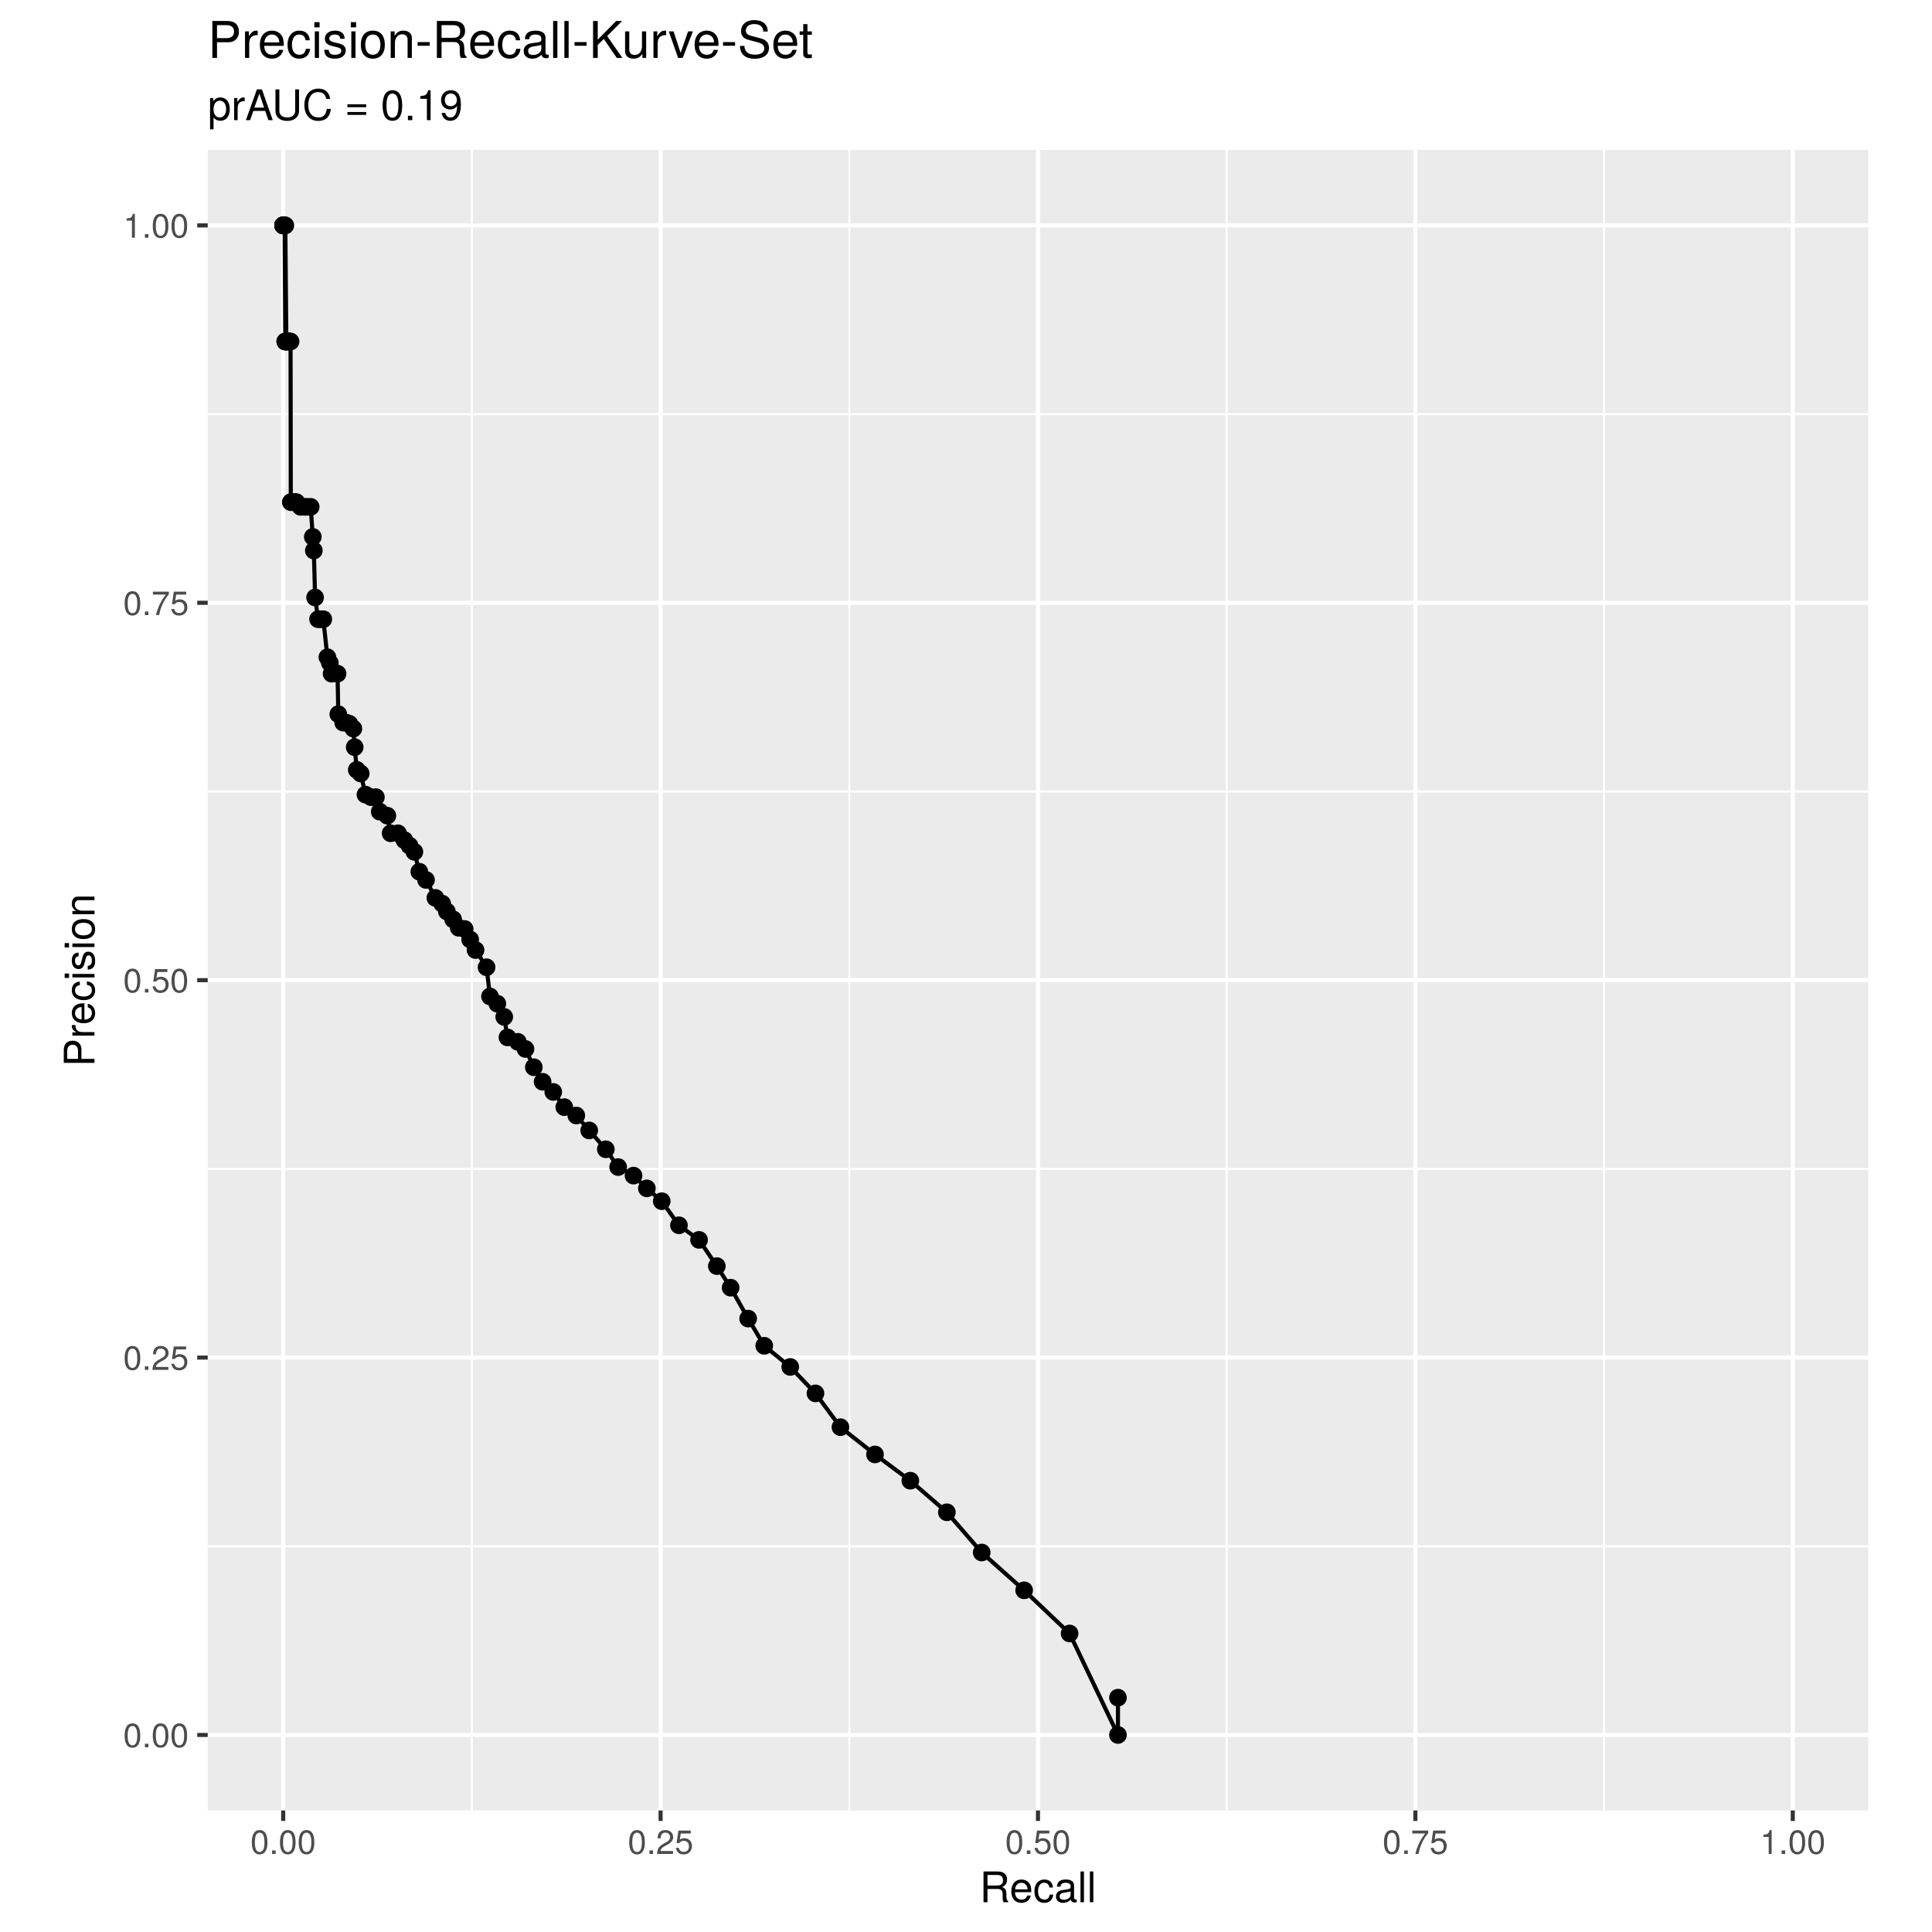
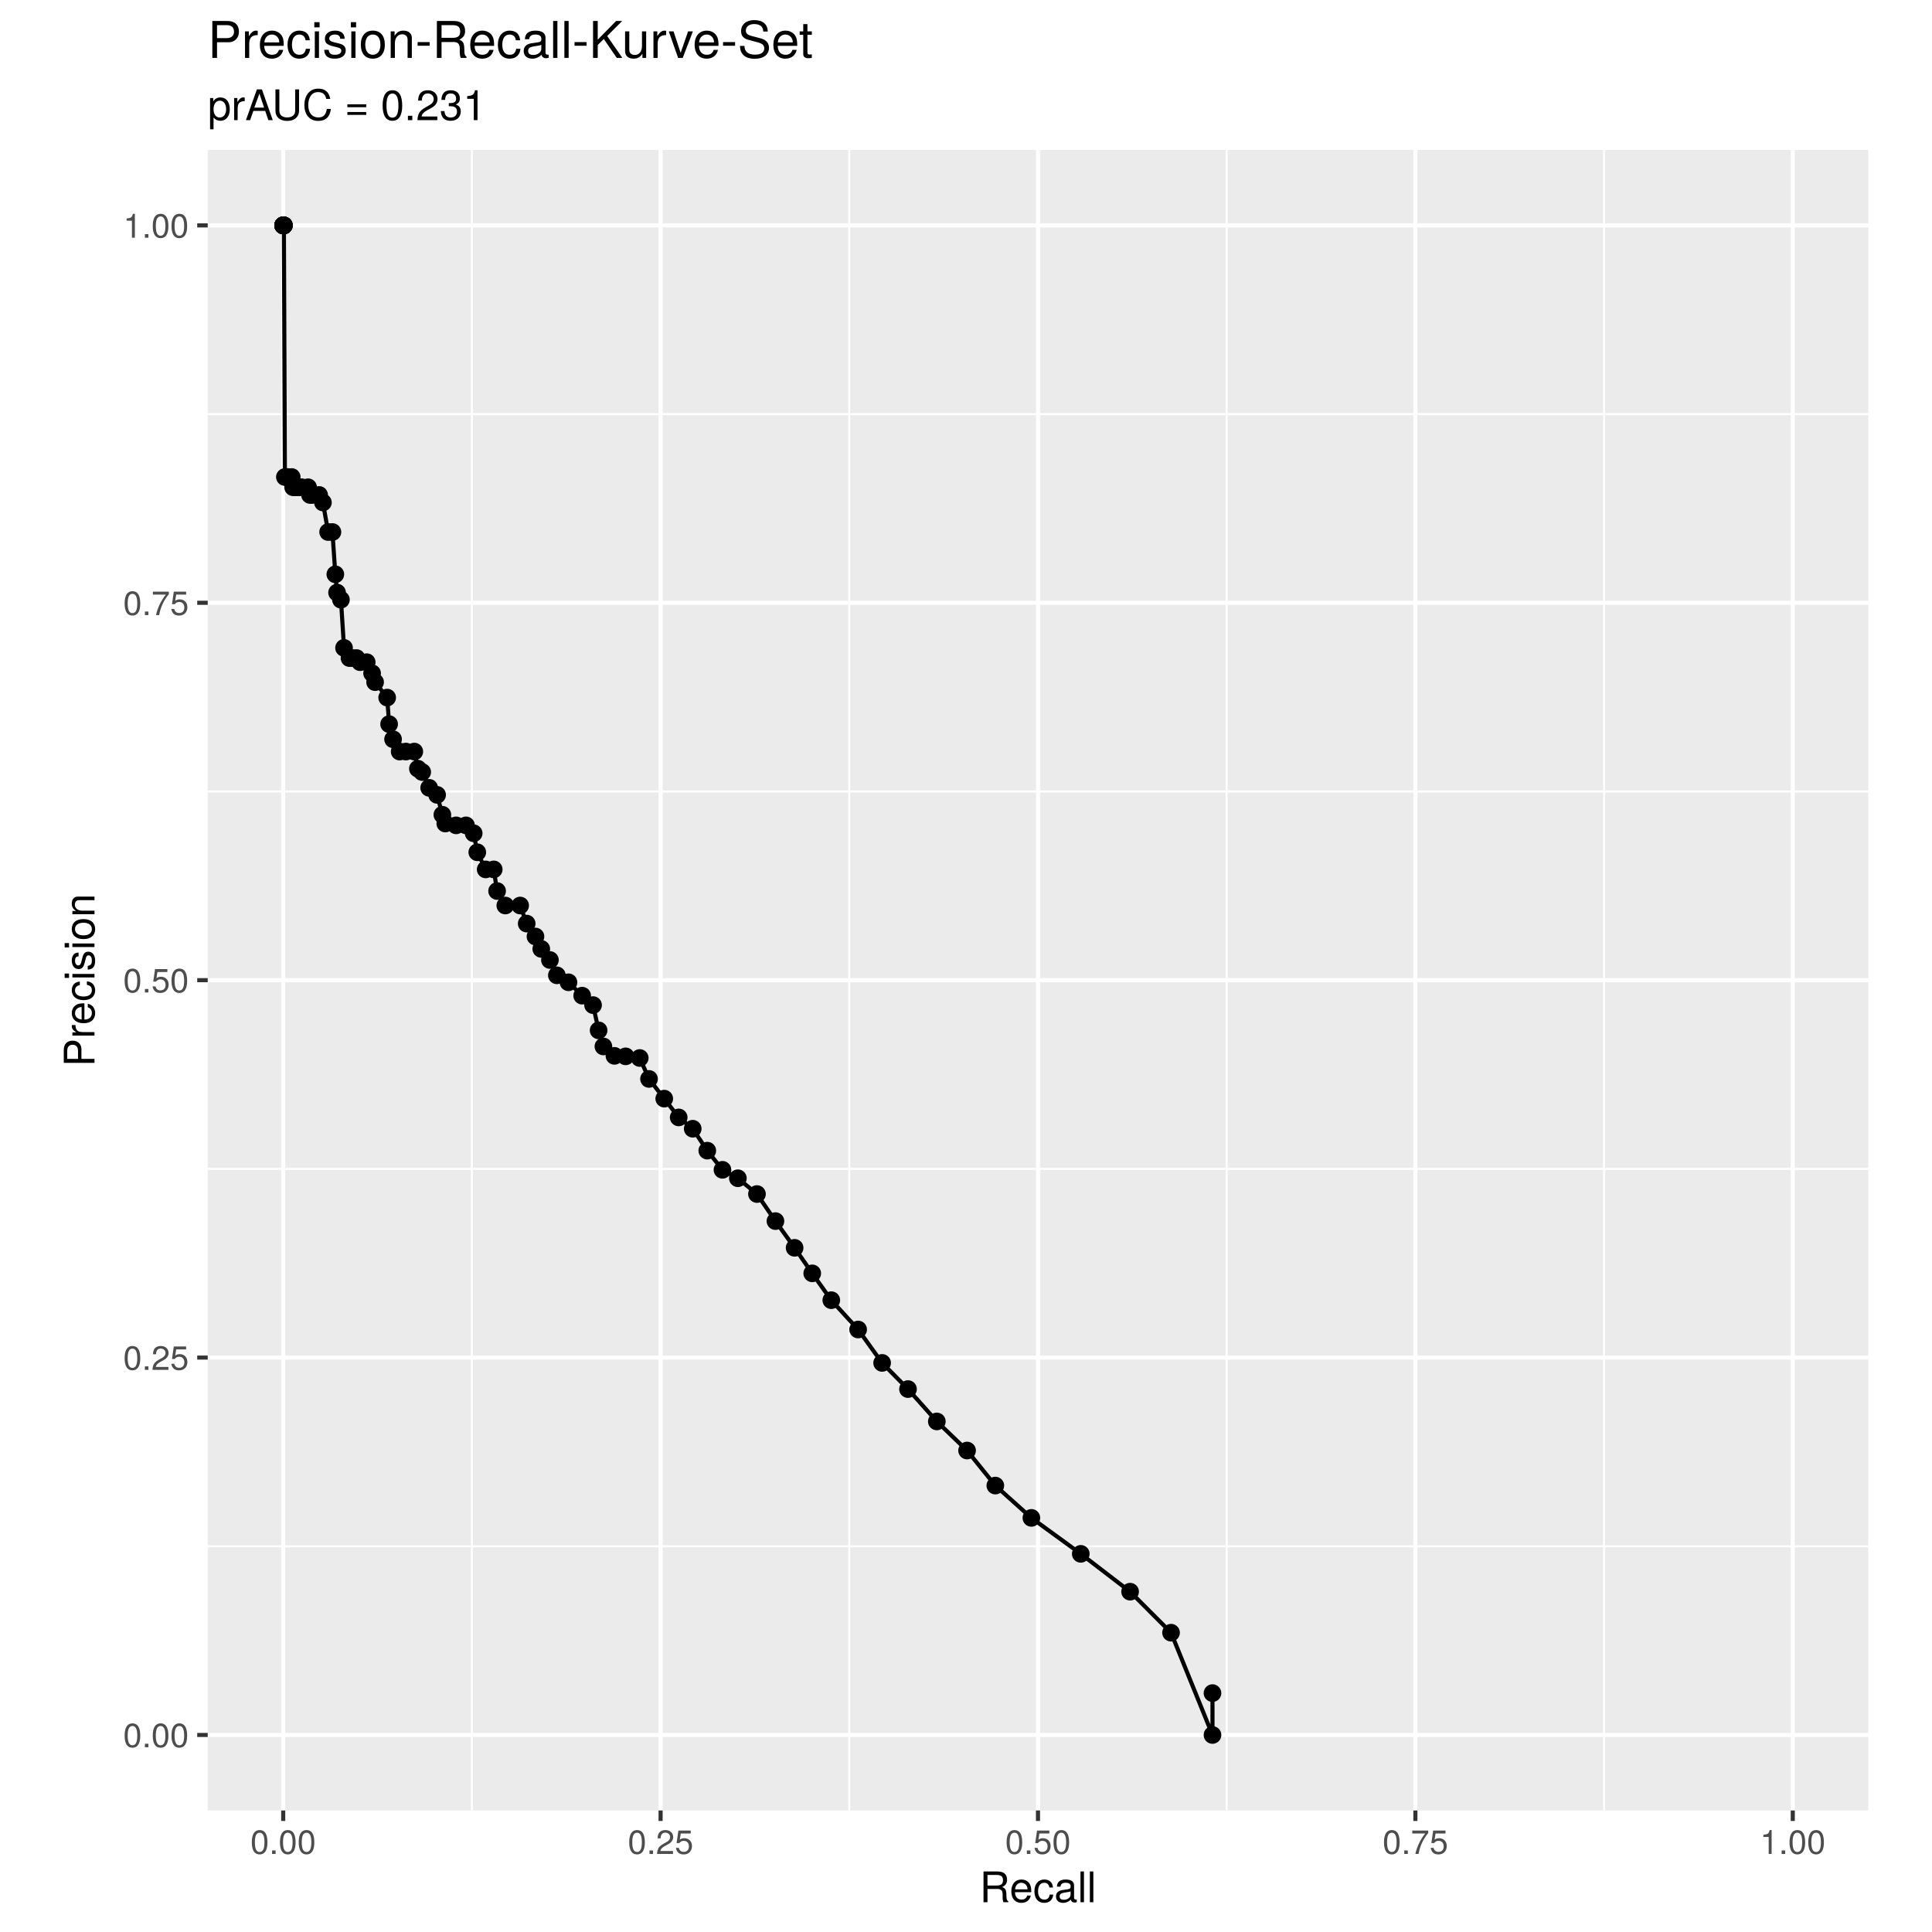
<svg xmlns="http://www.w3.org/2000/svg" class="svglite" width="504.00pt" height="504.00pt" viewBox="0 0 504.00 504.00">
  <defs>
    <style type="text/css">
    .svglite line, .svglite polyline, .svglite polygon, .svglite path, .svglite rect, .svglite circle {
      fill: none;
      stroke: #000000;
      stroke-linecap: round;
      stroke-linejoin: round;
      stroke-miterlimit: 10.00;
    }
    .svglite text {
      white-space: pre;
    }
  </style>
  </defs>
  <rect width="100%" height="100%" style="stroke: none; fill: #FFFFFF;" />
  <defs>
    <clipPath id="cpMC4wMHw1MDQuMDB8MC4wMHw1MDQuMDA=">
      <rect x="0.00" y="0.00" width="504.00" height="504.00" />
    </clipPath>
  </defs>
  <g clip-path="url(#cpMC4wMHw1MDQuMDB8MC4wMHw1MDQuMDA=)">
</g>
  <defs>
    <clipPath id="cpMTEuMTV8NDkyLjg1fDAuMDB8NTA0LjAw">
      <rect x="11.15" y="0.00" width="481.70" height="504.00" />
    </clipPath>
  </defs>
  <g clip-path="url(#cpMTEuMTV8NDkyLjg1fDAuMDB8NTA0LjAw)">
    <rect x="11.15" y="0.00" width="481.70" height="504.00" style="stroke-width: 1.07; stroke: #FFFFFF; fill: #FFFFFF;" />
  </g>
  <g clip-path="url(#cpMC4wMHw1MDQuMDB8MC4wMHw1MDQuMDA=)">
</g>
  <defs>
    <clipPath id="cpNTQuMTl8NDg3LjM3fDM5LjExfDQ3Mi4yOQ==">
      <rect x="54.19" y="39.11" width="433.18" height="433.18" />
    </clipPath>
  </defs>
  <g clip-path="url(#cpNTQuMTl8NDg3LjM3fDM5LjExfDQ3Mi4yOQ==)">
    <rect x="54.19" y="39.11" width="433.18" height="433.18" style="stroke-width: 1.07; stroke: none; fill: #EBEBEB;" />
    <polyline points="54.19,403.38 487.37,403.38 " style="stroke-width: 0.53; stroke: #FFFFFF; stroke-linecap: butt;" />
    <polyline points="54.19,304.93 487.37,304.93 " style="stroke-width: 0.53; stroke: #FFFFFF; stroke-linecap: butt;" />
    <polyline points="54.19,206.48 487.37,206.48 " style="stroke-width: 0.53; stroke: #FFFFFF; stroke-linecap: butt;" />
    <polyline points="54.19,108.03 487.37,108.03 " style="stroke-width: 0.53; stroke: #FFFFFF; stroke-linecap: butt;" />
    <polyline points="123.10,472.29 123.10,39.11 " style="stroke-width: 0.53; stroke: #FFFFFF; stroke-linecap: butt;" />
    <polyline points="221.55,472.29 221.55,39.11 " style="stroke-width: 0.53; stroke: #FFFFFF; stroke-linecap: butt;" />
    <polyline points="320.00,472.29 320.00,39.11 " style="stroke-width: 0.53; stroke: #FFFFFF; stroke-linecap: butt;" />
    <polyline points="418.46,472.29 418.46,39.11 " style="stroke-width: 0.53; stroke: #FFFFFF; stroke-linecap: butt;" />
    <polyline points="54.19,452.60 487.37,452.60 " style="stroke-width: 1.07; stroke: #FFFFFF; stroke-linecap: butt;" />
    <polyline points="54.19,354.15 487.37,354.15 " style="stroke-width: 1.07; stroke: #FFFFFF; stroke-linecap: butt;" />
    <polyline points="54.19,255.70 487.37,255.70 " style="stroke-width: 1.07; stroke: #FFFFFF; stroke-linecap: butt;" />
    <polyline points="54.19,157.25 487.37,157.25 " style="stroke-width: 1.07; stroke: #FFFFFF; stroke-linecap: butt;" />
    <polyline points="54.19,58.80 487.37,58.80 " style="stroke-width: 1.07; stroke: #FFFFFF; stroke-linecap: butt;" />
    <polyline points="73.88,472.29 73.88,39.11 " style="stroke-width: 1.07; stroke: #FFFFFF; stroke-linecap: butt;" />
    <polyline points="172.33,472.29 172.33,39.11 " style="stroke-width: 1.07; stroke: #FFFFFF; stroke-linecap: butt;" />
    <polyline points="270.78,472.29 270.78,39.11 " style="stroke-width: 1.07; stroke: #FFFFFF; stroke-linecap: butt;" />
    <polyline points="369.23,472.29 369.23,39.11 " style="stroke-width: 1.07; stroke: #FFFFFF; stroke-linecap: butt;" />
    <polyline points="467.68,472.29 467.68,39.11 " style="stroke-width: 1.07; stroke: #FFFFFF; stroke-linecap: butt;" />
-     <circle cx="291.64" cy="452.60" r="1.95" style="stroke-width: 0.71; fill: #000000;" />
-     <circle cx="291.64" cy="442.87" r="1.95" style="stroke-width: 0.71; fill: #000000;" />
-     <circle cx="279.03" cy="426.13" r="1.95" style="stroke-width: 0.71; fill: #000000;" />
-     <circle cx="267.17" cy="414.86" r="1.95" style="stroke-width: 0.71; fill: #000000;" />
-     <circle cx="256.10" cy="405.00" r="1.95" style="stroke-width: 0.71; fill: #000000;" />
-     <circle cx="247.01" cy="394.51" r="1.95" style="stroke-width: 0.71; fill: #000000;" />
-     <circle cx="237.48" cy="386.27" r="1.95" style="stroke-width: 0.71; fill: #000000;" />
-     <circle cx="228.26" cy="379.42" r="1.95" style="stroke-width: 0.71; fill: #000000;" />
-     <circle cx="219.25" cy="372.31" r="1.95" style="stroke-width: 0.71; fill: #000000;" />
-     <circle cx="212.73" cy="363.49" r="1.95" style="stroke-width: 0.71; fill: #000000;" />
-     <circle cx="206.15" cy="356.59" r="1.95" style="stroke-width: 0.71; fill: #000000;" />
-     <circle cx="199.37" cy="351.07" r="1.95" style="stroke-width: 0.71; fill: #000000;" />
-     <circle cx="195.17" cy="343.98" r="1.95" style="stroke-width: 0.71; fill: #000000;" />
-     <circle cx="190.60" cy="335.92" r="1.95" style="stroke-width: 0.71; fill: #000000;" />
-     <circle cx="187.00" cy="330.29" r="1.95" style="stroke-width: 0.71; fill: #000000;" />
-     <circle cx="182.36" cy="323.45" r="1.95" style="stroke-width: 0.71; fill: #000000;" />
-     <circle cx="177.12" cy="319.64" r="1.95" style="stroke-width: 0.71; fill: #000000;" />
-     <circle cx="172.63" cy="313.36" r="1.95" style="stroke-width: 0.71; fill: #000000;" />
-     <circle cx="168.75" cy="310.01" r="1.95" style="stroke-width: 0.71; fill: #000000;" />
-     <circle cx="165.27" cy="306.68" r="1.95" style="stroke-width: 0.71; fill: #000000;" />
-     <circle cx="161.26" cy="304.45" r="1.95" style="stroke-width: 0.71; fill: #000000;" />
-     <circle cx="158.04" cy="299.81" r="1.95" style="stroke-width: 0.71; fill: #000000;" />
-     <circle cx="153.71" cy="294.90" r="1.95" style="stroke-width: 0.71; fill: #000000;" />
-     <circle cx="150.34" cy="291.00" r="1.95" style="stroke-width: 0.71; fill: #000000;" />
-     <circle cx="147.21" cy="288.82" r="1.95" style="stroke-width: 0.71; fill: #000000;" />
-     <circle cx="144.33" cy="284.85" r="1.95" style="stroke-width: 0.71; fill: #000000;" />
-     <circle cx="141.55" cy="282.20" r="1.95" style="stroke-width: 0.71; fill: #000000;" />
-     <circle cx="139.26" cy="278.41" r="1.95" style="stroke-width: 0.71; fill: #000000;" />
-     <circle cx="137.08" cy="273.64" r="1.95" style="stroke-width: 0.71; fill: #000000;" />
-     <circle cx="135.09" cy="271.78" r="1.95" style="stroke-width: 0.71; fill: #000000;" />
-     <circle cx="132.38" cy="270.62" r="1.95" style="stroke-width: 0.71; fill: #000000;" />
-     <circle cx="131.54" cy="265.28" r="1.95" style="stroke-width: 0.71; fill: #000000;" />
-     <circle cx="129.74" cy="261.83" r="1.95" style="stroke-width: 0.71; fill: #000000;" />
-     <circle cx="127.82" cy="259.94" r="1.95" style="stroke-width: 0.71; fill: #000000;" />
-     <circle cx="126.93" cy="252.33" r="1.95" style="stroke-width: 0.71; fill: #000000;" />
-     <circle cx="124.06" cy="247.84" r="1.95" style="stroke-width: 0.71; fill: #000000;" />
-     <circle cx="122.65" cy="245.09" r="1.95" style="stroke-width: 0.71; fill: #000000;" />
-     <circle cx="121.22" cy="242.35" r="1.95" style="stroke-width: 0.71; fill: #000000;" />
-     <circle cx="119.67" cy="242.03" r="1.95" style="stroke-width: 0.71; fill: #000000;" />
-     <circle cx="118.21" cy="239.83" r="1.95" style="stroke-width: 0.71; fill: #000000;" />
-     <circle cx="116.57" cy="237.78" r="1.95" style="stroke-width: 0.71; fill: #000000;" />
-     <circle cx="115.35" cy="235.73" r="1.95" style="stroke-width: 0.71; fill: #000000;" />
-     <circle cx="113.58" cy="234.23" r="1.95" style="stroke-width: 0.71; fill: #000000;" />
-     <circle cx="111.14" cy="229.55" r="1.95" style="stroke-width: 0.71; fill: #000000;" />
-     <circle cx="109.39" cy="227.40" r="1.95" style="stroke-width: 0.71; fill: #000000;" />
-     <circle cx="108.10" cy="222.22" r="1.95" style="stroke-width: 0.71; fill: #000000;" />
-     <circle cx="106.85" cy="220.63" r="1.95" style="stroke-width: 0.71; fill: #000000;" />
-     <circle cx="105.50" cy="219.17" r="1.95" style="stroke-width: 0.71; fill: #000000;" />
-     <circle cx="103.83" cy="217.38" r="1.95" style="stroke-width: 0.71; fill: #000000;" />
-     <circle cx="101.90" cy="217.38" r="1.95" style="stroke-width: 0.71; fill: #000000;" />
-     <circle cx="101.05" cy="212.79" r="1.95" style="stroke-width: 0.71; fill: #000000;" />
-     <circle cx="99.06" cy="211.74" r="1.95" style="stroke-width: 0.71; fill: #000000;" />
-     <circle cx="98.06" cy="207.96" r="1.95" style="stroke-width: 0.71; fill: #000000;" />
-     <circle cx="96.80" cy="207.96" r="1.95" style="stroke-width: 0.71; fill: #000000;" />
-     <circle cx="95.34" cy="207.29" r="1.95" style="stroke-width: 0.71; fill: #000000;" />
-     <circle cx="94.10" cy="201.79" r="1.95" style="stroke-width: 0.71; fill: #000000;" />
-     <circle cx="93.07" cy="200.83" r="1.95" style="stroke-width: 0.71; fill: #000000;" />
-     <circle cx="92.53" cy="194.92" r="1.95" style="stroke-width: 0.71; fill: #000000;" />
-     <circle cx="92.18" cy="190.07" r="1.95" style="stroke-width: 0.71; fill: #000000;" />
-     <circle cx="91.15" cy="188.82" r="1.95" style="stroke-width: 0.71; fill: #000000;" />
-     <circle cx="90.30" cy="188.51" r="1.95" style="stroke-width: 0.71; fill: #000000;" />
-     <circle cx="89.53" cy="188.51" r="1.95" style="stroke-width: 0.71; fill: #000000;" />
-     <circle cx="88.25" cy="186.31" r="1.95" style="stroke-width: 0.71; fill: #000000;" />
-     <circle cx="88.06" cy="175.74" r="1.95" style="stroke-width: 0.71; fill: #000000;" />
-     <circle cx="86.50" cy="175.74" r="1.95" style="stroke-width: 0.71; fill: #000000;" />
-     <circle cx="86.05" cy="172.93" r="1.95" style="stroke-width: 0.71; fill: #000000;" />
-     <circle cx="85.41" cy="171.45" r="1.95" style="stroke-width: 0.71; fill: #000000;" />
-     <circle cx="84.34" cy="161.53" r="1.95" style="stroke-width: 0.71; fill: #000000;" />
-     <circle cx="83.56" cy="161.53" r="1.95" style="stroke-width: 0.71; fill: #000000;" />
-     <circle cx="82.98" cy="161.53" r="1.95" style="stroke-width: 0.71; fill: #000000;" />
-     <circle cx="82.20" cy="155.87" r="1.95" style="stroke-width: 0.71; fill: #000000;" />
-     <circle cx="81.87" cy="143.62" r="1.95" style="stroke-width: 0.71; fill: #000000;" />
-     <circle cx="81.60" cy="140.06" r="1.95" style="stroke-width: 0.71; fill: #000000;" />
-     <circle cx="81.05" cy="132.22" r="1.95" style="stroke-width: 0.71; fill: #000000;" />
-     <circle cx="80.17" cy="132.22" r="1.95" style="stroke-width: 0.71; fill: #000000;" />
-     <circle cx="79.41" cy="132.22" r="1.95" style="stroke-width: 0.71; fill: #000000;" />
-     <circle cx="78.44" cy="132.22" r="1.95" style="stroke-width: 0.71; fill: #000000;" />
-     <circle cx="77.33" cy="131.00" r="1.95" style="stroke-width: 0.71; fill: #000000;" />
-     <circle cx="76.85" cy="131.00" r="1.95" style="stroke-width: 0.71; fill: #000000;" />
-     <circle cx="76.85" cy="131.00" r="1.95" style="stroke-width: 0.71; fill: #000000;" />
-     <circle cx="76.30" cy="131.00" r="1.95" style="stroke-width: 0.71; fill: #000000;" />
-     <circle cx="75.86" cy="131.00" r="1.95" style="stroke-width: 0.71; fill: #000000;" />
-     <circle cx="75.80" cy="89.09" r="1.95" style="stroke-width: 0.71; fill: #000000;" />
-     <circle cx="75.41" cy="89.09" r="1.95" style="stroke-width: 0.71; fill: #000000;" />
-     <circle cx="75.30" cy="89.09" r="1.95" style="stroke-width: 0.71; fill: #000000;" />
-     <circle cx="75.30" cy="89.09" r="1.95" style="stroke-width: 0.71; fill: #000000;" />
-     <circle cx="74.98" cy="89.09" r="1.95" style="stroke-width: 0.71; fill: #000000;" />
-     <circle cx="74.70" cy="89.09" r="1.95" style="stroke-width: 0.71; fill: #000000;" />
-     <circle cx="74.43" cy="89.09" r="1.95" style="stroke-width: 0.71; fill: #000000;" />
-     <circle cx="74.43" cy="89.09" r="1.95" style="stroke-width: 0.71; fill: #000000;" />
-     <circle cx="74.43" cy="89.09" r="1.95" style="stroke-width: 0.71; fill: #000000;" />
-     <circle cx="74.43" cy="58.80" r="1.95" style="stroke-width: 0.71; fill: #000000;" />
-     <circle cx="74.25" cy="58.80" r="1.95" style="stroke-width: 0.71; fill: #000000;" />
+     <circle cx="316.30" cy="452.60" r="1.95" style="stroke-width: 0.71; fill: #000000;" />
+     <circle cx="316.30" cy="441.68" r="1.95" style="stroke-width: 0.71; fill: #000000;" />
+     <circle cx="305.49" cy="425.92" r="1.95" style="stroke-width: 0.71; fill: #000000;" />
+     <circle cx="294.81" cy="415.22" r="1.95" style="stroke-width: 0.71; fill: #000000;" />
+     <circle cx="281.94" cy="405.35" r="1.95" style="stroke-width: 0.71; fill: #000000;" />
+     <circle cx="269.06" cy="395.97" r="1.95" style="stroke-width: 0.71; fill: #000000;" />
+     <circle cx="259.65" cy="387.54" r="1.95" style="stroke-width: 0.71; fill: #000000;" />
+     <circle cx="252.28" cy="378.40" r="1.95" style="stroke-width: 0.71; fill: #000000;" />
+     <circle cx="244.39" cy="370.81" r="1.95" style="stroke-width: 0.71; fill: #000000;" />
+     <circle cx="236.87" cy="362.37" r="1.95" style="stroke-width: 0.71; fill: #000000;" />
+     <circle cx="230.12" cy="355.54" r="1.95" style="stroke-width: 0.71; fill: #000000;" />
+     <circle cx="223.86" cy="346.83" r="1.95" style="stroke-width: 0.71; fill: #000000;" />
+     <circle cx="216.86" cy="339.18" r="1.95" style="stroke-width: 0.71; fill: #000000;" />
+     <circle cx="211.89" cy="332.18" r="1.95" style="stroke-width: 0.71; fill: #000000;" />
+     <circle cx="207.29" cy="325.52" r="1.95" style="stroke-width: 0.71; fill: #000000;" />
+     <circle cx="202.29" cy="318.55" r="1.95" style="stroke-width: 0.71; fill: #000000;" />
+     <circle cx="197.47" cy="311.49" r="1.95" style="stroke-width: 0.71; fill: #000000;" />
+     <circle cx="192.49" cy="307.37" r="1.95" style="stroke-width: 0.71; fill: #000000;" />
+     <circle cx="188.47" cy="305.17" r="1.95" style="stroke-width: 0.71; fill: #000000;" />
+     <circle cx="184.51" cy="300.17" r="1.95" style="stroke-width: 0.71; fill: #000000;" />
+     <circle cx="180.71" cy="294.45" r="1.95" style="stroke-width: 0.71; fill: #000000;" />
+     <circle cx="177.05" cy="291.50" r="1.95" style="stroke-width: 0.71; fill: #000000;" />
+     <circle cx="173.28" cy="286.60" r="1.95" style="stroke-width: 0.71; fill: #000000;" />
+     <circle cx="169.31" cy="281.46" r="1.95" style="stroke-width: 0.71; fill: #000000;" />
+     <circle cx="166.89" cy="276.00" r="1.95" style="stroke-width: 0.71; fill: #000000;" />
+     <circle cx="163.21" cy="275.57" r="1.95" style="stroke-width: 0.71; fill: #000000;" />
+     <circle cx="160.29" cy="275.44" r="1.95" style="stroke-width: 0.71; fill: #000000;" />
+     <circle cx="157.41" cy="272.99" r="1.95" style="stroke-width: 0.71; fill: #000000;" />
+     <circle cx="156.16" cy="268.79" r="1.95" style="stroke-width: 0.71; fill: #000000;" />
+     <circle cx="154.71" cy="262.20" r="1.95" style="stroke-width: 0.71; fill: #000000;" />
+     <circle cx="151.87" cy="259.74" r="1.95" style="stroke-width: 0.71; fill: #000000;" />
+     <circle cx="148.30" cy="256.25" r="1.95" style="stroke-width: 0.71; fill: #000000;" />
+     <circle cx="145.27" cy="254.43" r="1.95" style="stroke-width: 0.71; fill: #000000;" />
+     <circle cx="143.46" cy="250.44" r="1.95" style="stroke-width: 0.71; fill: #000000;" />
+     <circle cx="141.20" cy="247.54" r="1.95" style="stroke-width: 0.71; fill: #000000;" />
+     <circle cx="139.69" cy="244.31" r="1.95" style="stroke-width: 0.71; fill: #000000;" />
+     <circle cx="137.40" cy="240.94" r="1.95" style="stroke-width: 0.71; fill: #000000;" />
+     <circle cx="135.69" cy="236.22" r="1.95" style="stroke-width: 0.71; fill: #000000;" />
+     <circle cx="131.82" cy="236.22" r="1.95" style="stroke-width: 0.71; fill: #000000;" />
+     <circle cx="129.68" cy="232.44" r="1.95" style="stroke-width: 0.71; fill: #000000;" />
+     <circle cx="128.80" cy="226.80" r="1.95" style="stroke-width: 0.71; fill: #000000;" />
+     <circle cx="126.70" cy="226.80" r="1.95" style="stroke-width: 0.71; fill: #000000;" />
+     <circle cx="124.51" cy="222.33" r="1.95" style="stroke-width: 0.71; fill: #000000;" />
+     <circle cx="123.57" cy="217.38" r="1.95" style="stroke-width: 0.71; fill: #000000;" />
+     <circle cx="121.57" cy="215.31" r="1.95" style="stroke-width: 0.71; fill: #000000;" />
+     <circle cx="118.99" cy="215.31" r="1.95" style="stroke-width: 0.71; fill: #000000;" />
+     <circle cx="116.16" cy="214.83" r="1.95" style="stroke-width: 0.71; fill: #000000;" />
+     <circle cx="115.40" cy="212.54" r="1.95" style="stroke-width: 0.71; fill: #000000;" />
+     <circle cx="114.03" cy="207.36" r="1.95" style="stroke-width: 0.71; fill: #000000;" />
+     <circle cx="111.96" cy="205.52" r="1.95" style="stroke-width: 0.71; fill: #000000;" />
+     <circle cx="110.14" cy="201.41" r="1.95" style="stroke-width: 0.71; fill: #000000;" />
+     <circle cx="109.02" cy="200.53" r="1.95" style="stroke-width: 0.71; fill: #000000;" />
+     <circle cx="108.08" cy="196.06" r="1.95" style="stroke-width: 0.71; fill: #000000;" />
+     <circle cx="105.88" cy="196.06" r="1.95" style="stroke-width: 0.71; fill: #000000;" />
+     <circle cx="104.26" cy="196.06" r="1.95" style="stroke-width: 0.71; fill: #000000;" />
+     <circle cx="102.54" cy="192.85" r="1.95" style="stroke-width: 0.71; fill: #000000;" />
+     <circle cx="101.51" cy="188.90" r="1.95" style="stroke-width: 0.71; fill: #000000;" />
+     <circle cx="101.00" cy="181.98" r="1.95" style="stroke-width: 0.71; fill: #000000;" />
+     <circle cx="97.85" cy="177.95" r="1.95" style="stroke-width: 0.71; fill: #000000;" />
+     <circle cx="97.07" cy="175.64" r="1.95" style="stroke-width: 0.71; fill: #000000;" />
+     <circle cx="95.66" cy="172.74" r="1.95" style="stroke-width: 0.71; fill: #000000;" />
+     <circle cx="93.94" cy="172.74" r="1.95" style="stroke-width: 0.71; fill: #000000;" />
+     <circle cx="93.00" cy="171.67" r="1.95" style="stroke-width: 0.71; fill: #000000;" />
+     <circle cx="91.91" cy="171.67" r="1.95" style="stroke-width: 0.71; fill: #000000;" />
+     <circle cx="91.17" cy="171.67" r="1.95" style="stroke-width: 0.71; fill: #000000;" />
+     <circle cx="89.75" cy="169.01" r="1.95" style="stroke-width: 0.71; fill: #000000;" />
+     <circle cx="88.94" cy="156.44" r="1.95" style="stroke-width: 0.71; fill: #000000;" />
+     <circle cx="87.93" cy="154.59" r="1.95" style="stroke-width: 0.71; fill: #000000;" />
+     <circle cx="87.48" cy="149.82" r="1.95" style="stroke-width: 0.71; fill: #000000;" />
+     <circle cx="86.72" cy="138.79" r="1.95" style="stroke-width: 0.71; fill: #000000;" />
+     <circle cx="85.60" cy="138.79" r="1.95" style="stroke-width: 0.71; fill: #000000;" />
+     <circle cx="84.24" cy="131.08" r="1.95" style="stroke-width: 0.71; fill: #000000;" />
+     <circle cx="83.25" cy="129.12" r="1.95" style="stroke-width: 0.71; fill: #000000;" />
+     <circle cx="81.45" cy="129.12" r="1.95" style="stroke-width: 0.71; fill: #000000;" />
+     <circle cx="80.88" cy="129.12" r="1.95" style="stroke-width: 0.71; fill: #000000;" />
+     <circle cx="80.37" cy="127.11" r="1.95" style="stroke-width: 0.71; fill: #000000;" />
+     <circle cx="78.70" cy="127.11" r="1.95" style="stroke-width: 0.71; fill: #000000;" />
+     <circle cx="78.10" cy="127.11" r="1.95" style="stroke-width: 0.71; fill: #000000;" />
+     <circle cx="77.71" cy="127.11" r="1.95" style="stroke-width: 0.71; fill: #000000;" />
+     <circle cx="77.02" cy="127.11" r="1.95" style="stroke-width: 0.71; fill: #000000;" />
+     <circle cx="76.47" cy="127.11" r="1.95" style="stroke-width: 0.71; fill: #000000;" />
+     <circle cx="76.10" cy="124.44" r="1.95" style="stroke-width: 0.71; fill: #000000;" />
+     <circle cx="75.08" cy="124.44" r="1.95" style="stroke-width: 0.71; fill: #000000;" />
+     <circle cx="74.80" cy="124.44" r="1.95" style="stroke-width: 0.71; fill: #000000;" />
+     <circle cx="74.66" cy="124.44" r="1.95" style="stroke-width: 0.71; fill: #000000;" />
+     <circle cx="74.32" cy="124.44" r="1.95" style="stroke-width: 0.71; fill: #000000;" />
+     <circle cx="74.06" cy="58.80" r="1.95" style="stroke-width: 0.71; fill: #000000;" />
+     <circle cx="74.06" cy="58.80" r="1.95" style="stroke-width: 0.71; fill: #000000;" />
+     <circle cx="74.06" cy="58.80" r="1.95" style="stroke-width: 0.71; fill: #000000;" />
+     <circle cx="74.06" cy="58.80" r="1.95" style="stroke-width: 0.71; fill: #000000;" />
    <circle cx="74.06" cy="58.80" r="1.95" style="stroke-width: 0.71; fill: #000000;" />
    <circle cx="73.88" cy="58.80" r="1.95" style="stroke-width: 0.71; fill: #000000;" />
    <circle cx="73.88" cy="58.80" r="1.95" style="stroke-width: 0.71; fill: #000000;" />
    <circle cx="73.88" cy="58.80" r="1.95" style="stroke-width: 0.71; fill: #000000;" />
    <circle cx="73.88" cy="58.80" r="1.95" style="stroke-width: 0.71; fill: #000000;" />
    <circle cx="73.88" cy="58.80" r="1.95" style="stroke-width: 0.71; fill: #000000;" />
    <circle cx="73.88" cy="58.80" r="1.95" style="stroke-width: 0.71; fill: #000000;" />
    <circle cx="73.88" cy="58.80" r="1.95" style="stroke-width: 0.71; fill: #000000;" />
    <circle cx="73.88" cy="58.80" r="1.95" style="stroke-width: 0.71; fill: #000000;" />
    <circle cx="73.88" cy="58.80" r="1.95" style="stroke-width: 0.71; fill: #000000;" />
-     <polyline points="73.88,58.80 73.88,58.80 73.88,58.80 73.88,58.80 73.88,58.80 73.88,58.80 73.88,58.80 73.88,58.80 73.88,58.80 74.06,58.80 74.25,58.80 74.43,89.09 74.43,89.09 74.43,89.09 74.43,58.80 74.70,89.09 74.98,89.09 75.30,89.09 75.30,89.09 75.41,89.09 75.80,89.09 75.86,131.00 76.30,131.00 76.85,131.00 76.85,131.00 77.33,131.00 78.44,132.22 79.41,132.22 80.17,132.22 81.05,132.22 81.60,140.06 81.87,143.62 82.20,155.87 82.98,161.53 83.56,161.53 84.34,161.53 85.41,171.45 86.05,172.93 86.50,175.74 88.06,175.74 88.25,186.31 89.53,188.51 90.30,188.51 91.15,188.82 92.18,190.07 92.53,194.92 93.07,200.83 94.10,201.79 95.34,207.29 96.80,207.96 98.06,207.96 99.06,211.74 101.05,212.79 101.90,217.38 103.83,217.38 105.50,219.17 106.85,220.63 108.10,222.22 109.39,227.40 111.14,229.55 113.58,234.23 115.35,235.73 116.57,237.78 118.21,239.83 119.67,242.03 121.22,242.35 122.65,245.09 124.06,247.84 126.93,252.33 127.82,259.94 129.74,261.83 131.54,265.28 132.38,270.62 135.09,271.78 137.08,273.64 139.26,278.41 141.55,282.20 144.33,284.85 147.21,288.82 150.34,291.00 153.71,294.90 158.04,299.81 161.26,304.45 165.27,306.68 168.75,310.01 172.63,313.36 177.12,319.64 182.36,323.45 187.00,330.29 190.60,335.92 195.17,343.98 199.37,351.07 206.15,356.59 212.73,363.49 219.25,372.31 228.26,379.42 237.48,386.27 247.01,394.51 256.10,405.00 267.17,414.86 279.03,426.13 291.64,452.60 291.64,442.87 " style="stroke-width: 1.07; stroke-linecap: butt;" />
+     <circle cx="73.88" cy="58.80" r="1.95" style="stroke-width: 0.71; fill: #000000;" />
+     <circle cx="73.88" cy="58.80" r="1.95" style="stroke-width: 0.71; fill: #000000;" />
+     <circle cx="73.88" cy="58.80" r="1.95" style="stroke-width: 0.71; fill: #000000;" />
+     <polyline points="73.88,58.80 73.88,58.80 73.88,58.80 73.88,58.80 73.88,58.80 73.88,58.80 73.88,58.80 73.88,58.80 73.88,58.80 73.88,58.80 73.88,58.80 73.88,58.80 74.06,58.80 74.06,58.80 74.06,58.80 74.06,58.80 74.06,58.80 74.32,124.44 74.66,124.44 74.80,124.44 75.08,124.44 76.10,124.44 76.47,127.11 77.02,127.11 77.71,127.11 78.10,127.11 78.70,127.11 80.37,127.11 80.88,129.12 81.45,129.12 83.25,129.12 84.24,131.08 85.60,138.79 86.72,138.79 87.48,149.82 87.93,154.59 88.94,156.44 89.75,169.01 91.17,171.67 91.91,171.67 93.00,171.67 93.94,172.74 95.66,172.74 97.07,175.64 97.85,177.95 101.00,181.98 101.51,188.90 102.54,192.85 104.26,196.06 105.88,196.06 108.08,196.06 109.02,200.53 110.14,201.41 111.96,205.52 114.03,207.36 115.40,212.54 116.16,214.83 118.99,215.31 121.57,215.31 123.57,217.38 124.51,222.33 126.70,226.80 128.80,226.80 129.68,232.44 131.82,236.22 135.69,236.22 137.40,240.94 139.69,244.31 141.20,247.54 143.46,250.44 145.27,254.43 148.30,256.25 151.87,259.74 154.71,262.20 156.16,268.79 157.41,272.99 160.29,275.44 163.21,275.57 166.89,276.00 169.31,281.46 173.28,286.60 177.05,291.50 180.71,294.45 184.51,300.17 188.47,305.17 192.49,307.37 197.47,311.49 202.29,318.55 207.29,325.52 211.89,332.18 216.86,339.18 223.86,346.83 230.12,355.54 236.87,362.37 244.39,370.81 252.28,378.40 259.65,387.54 269.06,395.97 281.94,405.35 294.81,415.22 305.49,425.92 316.30,452.60 316.30,441.68 " style="stroke-width: 1.07; stroke-linecap: butt;" />
  </g>
  <g clip-path="url(#cpMC4wMHw1MDQuMDB8MC4wMHw1MDQuMDA=)">
    <text x="49.26" y="455.81" text-anchor="end" style="font-size: 8.80px;fill: #4D4D4D; font-family: &quot;TeXGyreHeros&quot;;" textLength="19.58px" lengthAdjust="spacingAndGlyphs">0.00</text>
    <text x="49.26" y="357.36" text-anchor="end" style="font-size: 8.80px;fill: #4D4D4D; font-family: &quot;TeXGyreHeros&quot;;" textLength="19.58px" lengthAdjust="spacingAndGlyphs">0.25</text>
    <text x="49.26" y="258.91" text-anchor="end" style="font-size: 8.80px;fill: #4D4D4D; font-family: &quot;TeXGyreHeros&quot;;" textLength="19.58px" lengthAdjust="spacingAndGlyphs">0.50</text>
    <text x="49.26" y="160.46" text-anchor="end" style="font-size: 8.80px;fill: #4D4D4D; font-family: &quot;TeXGyreHeros&quot;;" textLength="19.58px" lengthAdjust="spacingAndGlyphs">0.75</text>
    <text x="49.26" y="62.01" text-anchor="end" style="font-size: 8.80px;fill: #4D4D4D; font-family: &quot;TeXGyreHeros&quot;;" textLength="19.58px" lengthAdjust="spacingAndGlyphs">1.00</text>
    <polyline points="51.45,452.60 54.19,452.60 " style="stroke-width: 1.07; stroke: #333333; stroke-linecap: butt;" />
    <polyline points="51.45,354.15 54.19,354.15 " style="stroke-width: 1.07; stroke: #333333; stroke-linecap: butt;" />
    <polyline points="51.45,255.70 54.19,255.70 " style="stroke-width: 1.07; stroke: #333333; stroke-linecap: butt;" />
    <polyline points="51.45,157.25 54.19,157.25 " style="stroke-width: 1.07; stroke: #333333; stroke-linecap: butt;" />
    <polyline points="51.45,58.80 54.19,58.80 " style="stroke-width: 1.07; stroke: #333333; stroke-linecap: butt;" />
    <polyline points="73.88,475.03 73.88,472.29 " style="stroke-width: 1.07; stroke: #333333; stroke-linecap: butt;" />
    <polyline points="172.33,475.03 172.33,472.29 " style="stroke-width: 1.07; stroke: #333333; stroke-linecap: butt;" />
    <polyline points="270.78,475.03 270.78,472.29 " style="stroke-width: 1.07; stroke: #333333; stroke-linecap: butt;" />
    <polyline points="369.23,475.03 369.23,472.29 " style="stroke-width: 1.07; stroke: #333333; stroke-linecap: butt;" />
    <polyline points="467.68,475.03 467.68,472.29 " style="stroke-width: 1.07; stroke: #333333; stroke-linecap: butt;" />
    <text x="73.88" y="483.64" text-anchor="middle" style="font-size: 8.80px;fill: #4D4D4D; font-family: &quot;TeXGyreHeros&quot;;" textLength="19.58px" lengthAdjust="spacingAndGlyphs">0.00</text>
    <text x="172.33" y="483.64" text-anchor="middle" style="font-size: 8.80px;fill: #4D4D4D; font-family: &quot;TeXGyreHeros&quot;;" textLength="19.58px" lengthAdjust="spacingAndGlyphs">0.25</text>
    <text x="270.78" y="483.64" text-anchor="middle" style="font-size: 8.80px;fill: #4D4D4D; font-family: &quot;TeXGyreHeros&quot;;" textLength="19.58px" lengthAdjust="spacingAndGlyphs">0.50</text>
    <text x="369.23" y="483.64" text-anchor="middle" style="font-size: 8.80px;fill: #4D4D4D; font-family: &quot;TeXGyreHeros&quot;;" textLength="19.58px" lengthAdjust="spacingAndGlyphs">0.75</text>
    <text x="467.68" y="483.64" text-anchor="middle" style="font-size: 8.80px;fill: #4D4D4D; font-family: &quot;TeXGyreHeros&quot;;" textLength="19.58px" lengthAdjust="spacingAndGlyphs">1.00</text>
    <text x="270.78" y="496.23" text-anchor="middle" style="font-size: 11.00px; font-family: &quot;TeXGyreHeros&quot;;" textLength="32.82px" lengthAdjust="spacingAndGlyphs">Recall</text>
    <text transform="translate(24.65,255.70) rotate(-90)" text-anchor="middle" style="font-size: 11.00px; font-family: &quot;TeXGyreHeros&quot;;" textLength="49.08px" lengthAdjust="spacingAndGlyphs">Precision</text>
-     <text x="54.19" y="31.34" style="font-size: 11.00px; font-family: &quot;TeXGyreHeros&quot;;" textLength="75.47px" lengthAdjust="spacingAndGlyphs">prAUC = 0.19</text>
+     <text x="54.19" y="31.34" style="font-size: 11.00px; font-family: &quot;TeXGyreHeros&quot;;" textLength="82.47px" lengthAdjust="spacingAndGlyphs">prAUC = 0.231</text>
    <text x="54.19" y="15.10" style="font-size: 13.20px; font-family: &quot;TeXGyreHeros&quot;;" textLength="171.84px" lengthAdjust="spacingAndGlyphs">Precision-Recall-Kurve-Set</text>
  </g>
</svg>
